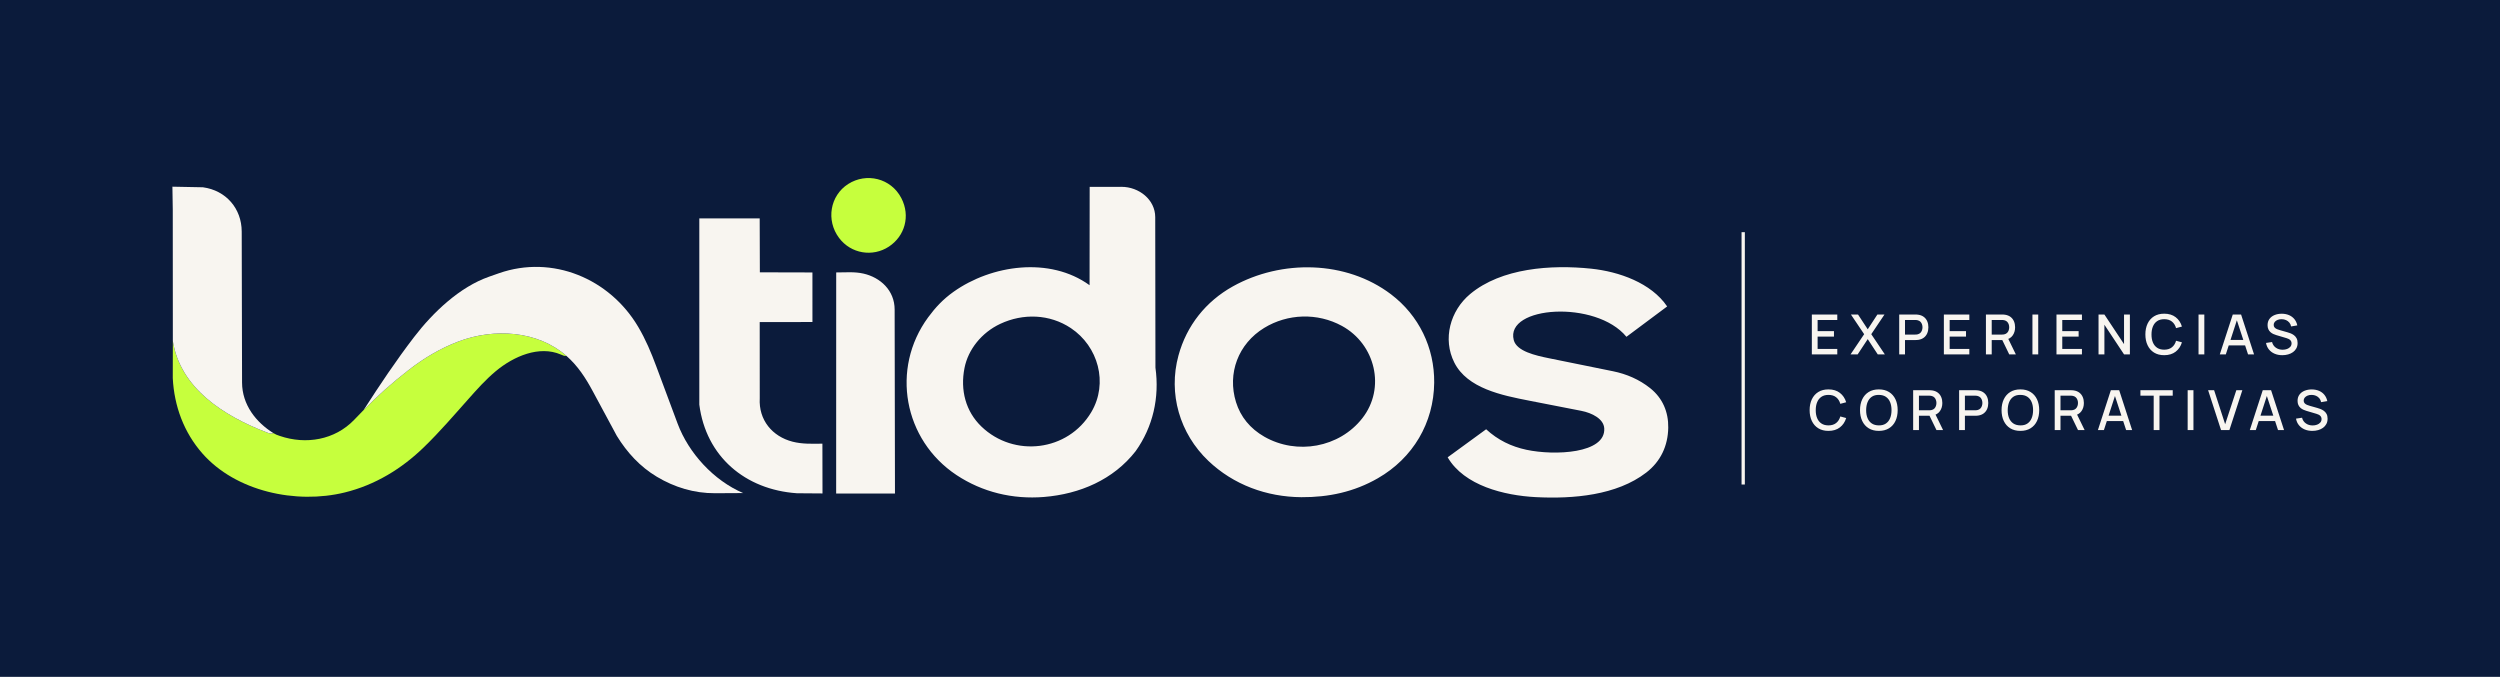
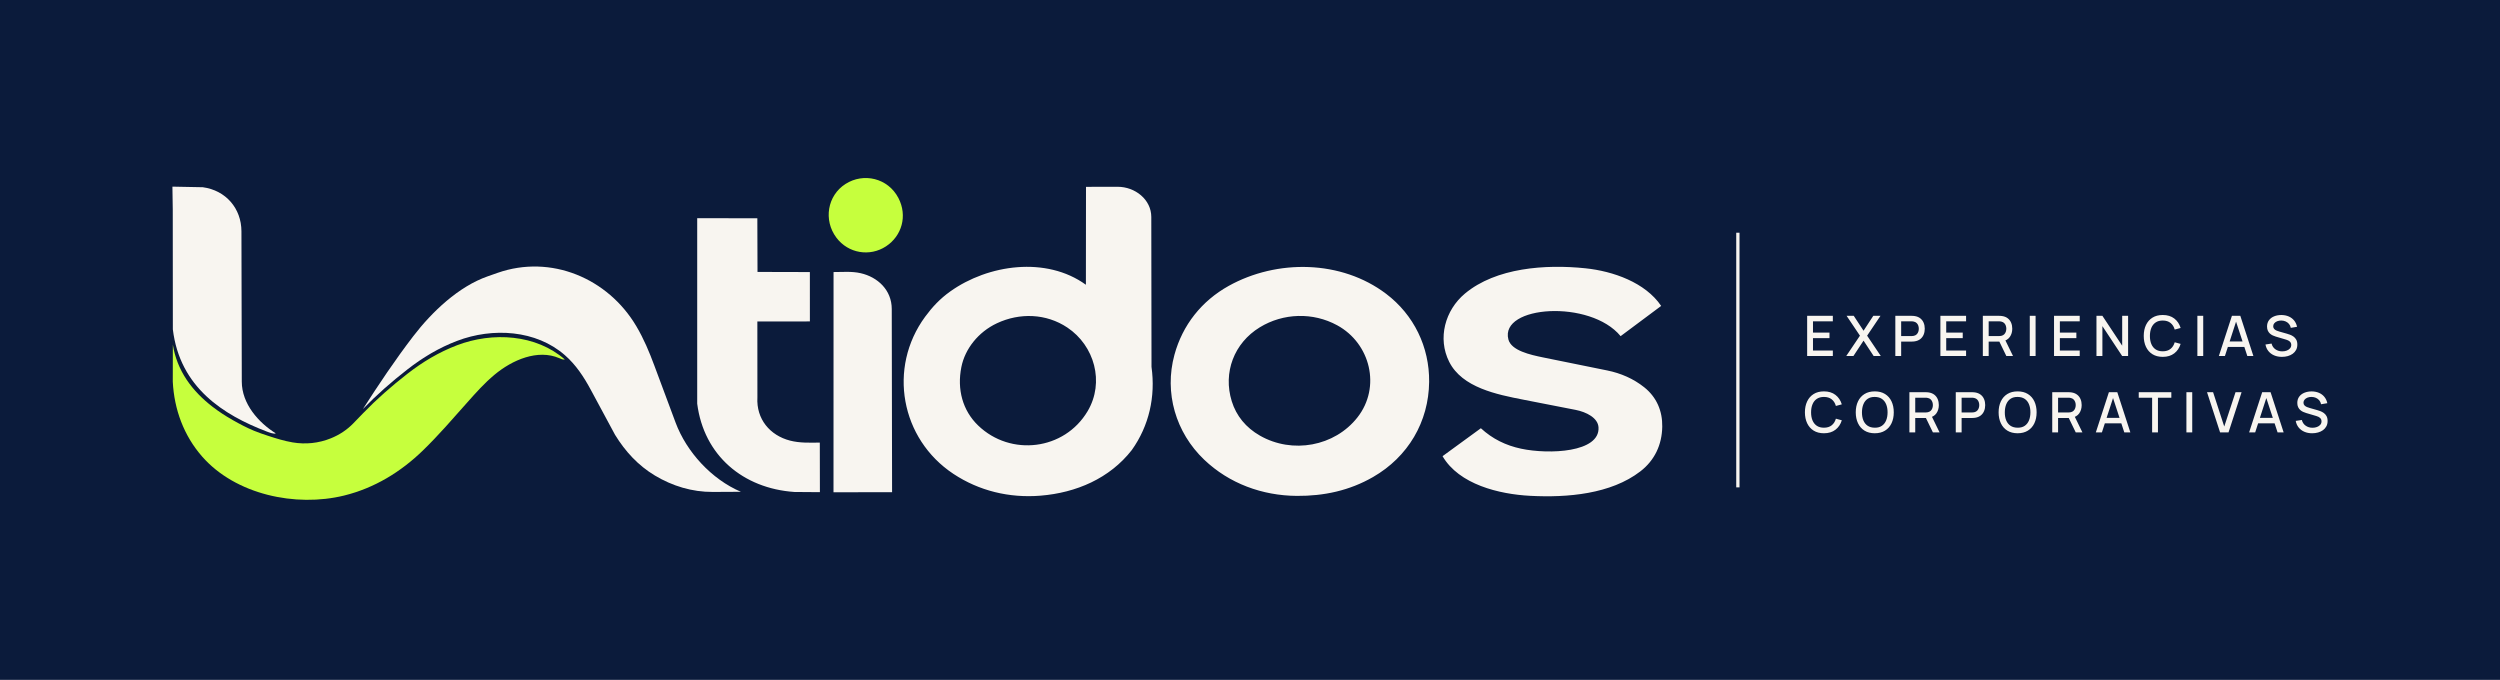
- <svg xmlns="http://www.w3.org/2000/svg" viewBox="-115.24 -115.24 1671.01 452.41" width="1671.01" height="452.41">
-   <rect id="Fondo" x="-115.24" y="-115.24" width="1671.01" height="452.41" fill="#0B1B3B" />
+ <svg xmlns="http://www.w3.org/2000/svg" viewBox="-115.71 -115.71 1677.74 456.26" width="1677.74" height="456.26">
+   <rect id="Fondo" x="-115.71" y="-115.71" width="1677.74" height="456.26" fill="#0B1B3B" />
  <g id="Logotipo">
-     <path id="gesto-acento" fill="#C6FF3D" fill-rule="nonzero" d="M263.35 122.62C262.02 122.86 260.9 122.28 259.58 121.71C245.18 115.55 228.15 122.83 216.1 132.89C209.31 138.57 203.67 144.92 197.77 151.56C187.94 162.6 178.78 173.31 168.11 183.66C153.25 198.1 135.55 208.91 115.25 213.91C82.66 221.93 42.29 213.25 19.96 187.76C7.67 173.74 1.19 156.21 0.24 137.51L0.29 112.66C5.22 144.25 34.37 162.8 63.15 173.83C64.9 174.49 66.15 174.87 67.49 174.25C69.01 175.2 69.81 175.47 71.78 176.14C89.28 182.13 108.5 178.82 121.42 165.44L127.84 158.8C137.03 149.29 146.92 140.61 157.64 132.26C167.96 124.23 178.77 117.73 190.99 113.07C215.02 103.9 244.1 105.76 263.35 122.62" />
-     <path id="gesto-asta" fill="#F8F5F0" fill-rule="nonzero" d="M67.49 174.25C66.16 174.87 64.9 174.49 63.15 173.83C34.37 162.8 5.22 144.25 0.29 112.66L0.24 24.92L0 9.54L20.41 9.94C35.82 12.03 46.28 24.14 46.32 39.53L46.55 140.42C46.58 155.34 55.94 167.06 67.49 174.25" />
+     <path id="gesto-acento" fill="#C6FF3D" fill-rule="nonzero" d="M263.35 125.54C262.02 125.78 260.9 125.21 259.58 124.64C245.18 118.47 228.15 125.76 216.1 135.82C209.31 141.49 203.67 147.85 197.77 154.49C187.94 165.53 178.78 176.23 168.11 186.59C153.25 201.02 135.55 211.84 115.25 216.84C82.66 224.85 42.29 216.18 19.96 190.69C7.67 176.67 1.19 159.14 0.24 140.43L0.29 115.58C1.6 123.98 4.79 131.99 9.51 139.06C14.17 146.05 20.18 152.05 26.81 157.18C31.13 160.52 35.72 163.51 40.48 166.2C45.1 168.83 49.89 171.36 54.8 173.39C57.86 174.65 60.99 175.71 64.13 176.74C69.55 178.51 75.01 180.22 80.64 181.18C89.36 182.65 98.13 181.76 106.35 178.43C112.04 176.13 117.16 172.77 121.42 168.37L127.84 161.73C137.03 152.22 146.92 143.53 157.64 135.18C167.96 127.15 178.77 120.66 190.99 115.99C215.02 106.83 244.1 108.69 263.35 125.54" />
+     <path id="gesto-asta" fill="#F8F5F0" fill-rule="nonzero" d="M69.37 175.12C68.03 175.73 64.9 174.49 63.15 173.83C34.37 162.8 4.99 144.4 0.29 105.34L0.23 24.91L0 9.54L20.41 9.94C35.82 12.03 46.29 24.14 46.32 39.53L46.55 140.42C46.59 155.34 57.82 167.93 69.37 175.12" />
    <path id="gesto-onda" fill="#F8F5F0" fill-rule="nonzero" d="M263.35 122.62C244.1 105.76 215.02 103.9 190.99 113.07C178.77 117.73 167.96 124.23 157.64 132.26C146.92 140.61 137.03 149.29 127.84 158.8C138.49 142.21 149.4 125.88 161.56 110.01C174.23 93.48 192.04 76.57 211.62 69.72L218.26 67.39C253.97 54.9 292.29 70.93 311.37 103.28C316.36 111.75 319.95 120.3 323.44 129.69L337.66 167.85C345.03 187.62 361.81 205.92 381.5 214.33L362.65 214.43C348.81 214.5 335.59 210.5 323.73 203.38C312.52 196.65 303.88 187.22 297.05 176.11L280.86 146.05C276.04 137.09 270.78 129.12 263.35 122.62" />
    <path id="letras" fill="#F8F5F0" fill-rule="nonzero" d="M392.58 150.98C391.76 165.52 400.99 176.5 414.5 179.98C420.99 181.65 427.49 181.39 434.46 181.31L434.52 214.58L417.41 214.45C382.86 212.06 356.64 189.92 352.18 155.2L352.18 30.73L392.54 30.76L392.65 66.78L427.79 66.87L427.8 100L392.55 100.04ZM392.58 150.98M482.74 91.62L482.96 214.62L443.65 214.63L443.68 66.86C450.07 66.87 455.84 66.26 461.89 67.63C473.23 70.2 482.72 78.89 482.74 91.62M614.18 160.24C625.72 140.78 618.76 116.23 600.56 104.09C586.34 94.6 568.57 94.09 553.36 101.21C540.75 107.12 531.87 118.47 529.45 130.66C526.47 145.59 530.27 159.8 540.75 169.87C562.49 190.77 598.56 186.56 614.18 160.24M643.82 186.33C628.98 205.36 606.53 214.98 582.59 216.93C561.62 218.64 541.33 213.69 524.14 202.32C488.69 178.86 479.98 131.13 505.14 96.86C509.95 90.32 515.12 84.77 522.02 79.86C547.45 61.74 586.43 56.14 613.03 75.39L613.1 9.68L634.31 9.64C646.06 9.61 656.91 18.22 656.92 29.89L657.06 130.48C659.85 150.51 655.42 170.08 643.82 186.33M729.86 176.66C751.58 189.05 779.95 183.94 795.3 164.36C811.18 144.12 804.02 114.79 781.7 102.6C765.41 93.71 745.45 94.33 729.73 103.95C712.47 114.5 704.93 134.26 710.92 153.58C713.95 163.34 720.35 171.23 729.86 176.66M805.72 204.43C789.86 213.56 772.72 217.2 754.6 217.08C731.37 216.92 709.19 208.77 692.43 192.8C673.29 174.57 665.49 147.88 672.45 122.39C677.9 102.41 690.69 86.27 708.83 76.17C741.3 58.1 784.47 58.72 814.49 81.45C833.13 95.57 843.61 117.11 843.38 140.53C843.11 167.38 829.24 190.91 805.72 204.43M985.12 200.63C965.33 215.89 936.18 218.34 911.26 217.04C890.28 215.95 863.46 209.41 852.38 190.43L878.1 171.68C885.91 178.88 894.88 183.23 905.07 185.4C923.74 189.39 958.05 187.99 957.05 171.08C956.67 164.71 948.88 160.77 941.67 159.36L906.86 152.56C888.69 149.01 865.56 144.41 856.84 127.11C848.88 111.31 854.06 92.45 867.41 81.3C888.3 63.88 921.52 61.55 948.27 64.34C966.88 66.28 988.44 73.85 999.09 89.59L971.88 109.88C951.51 85.06 890.64 89.24 896.56 112.08C898.5 119.57 911.18 122.39 920.06 124.2L962.89 132.9C972.08 134.77 980.53 138.46 987.72 144.19C996.09 150.86 1000 160.15 999.82 170.64C999.61 182.79 994.75 193.21 985.12 200.63" />
    <path id="punto-i" fill="#C6FF3D" fill-rule="nonzero" d="M487.2 17.15C493.45 29.14 489.52 42.64 478.86 49.62C468.05 56.71 453.56 54.39 445.6 43.8C436.74 32.01 439.56 15.5 451.69 7.75C463.83 0 480.21 3.76 487.2 17.15" />
  </g>
  <g id="Descriptor">
-     <path id="filete" fill="#F8F5F0" fill-rule="nonzero" d="M1048.82 39.95L1051.02 39.95L1051.02 208.61L1048.82 208.61Z" />
-     <path id="descriptor" fill="#F8F5F0" fill-rule="nonzero" d="M1112.81 121.62L1095.8 121.62L1095.8 94.99L1112.81 94.99L1112.81 98.63L1099.66 98.63L1099.66 106.1L1110.59 106.1L1110.59 109.74L1099.66 109.74L1099.66 117.97L1112.81 117.97L1112.81 121.62ZM1126.44 121.62L1121.69 121.62L1130.77 108.13L1121.93 94.99L1126.67 94.99L1133.16 104.86L1139.61 94.99L1144.36 94.99L1135.52 108.13L1144.59 121.62L1139.85 121.62L1133.16 111.43L1126.44 121.62ZM1158.07 121.62L1154.2 121.62L1154.2 94.99L1164.97 94.99Q1165.35 94.99 1165.93 95.01Q1166.5 95.04 1167.02 95.13L1167.02 95.13Q1169.24 95.48 1170.73 96.65Q1172.22 97.81 1172.96 99.59Q1173.7 101.37 1173.7 103.51L1173.7 103.51Q1173.7 105.67 1172.96 107.45Q1172.22 109.23 1170.73 110.39Q1169.24 111.56 1167.02 111.91L1167.02 111.91Q1166.5 111.98 1165.92 112.02Q1165.34 112.05 1164.97 112.05L1164.97 112.05L1158.07 112.05L1158.07 121.62ZM1158.07 98.63L1158.07 108.39L1164.82 108.39Q1165.19 108.39 1165.64 108.36Q1166.09 108.32 1166.5 108.23L1166.5 108.23Q1167.68 107.95 1168.41 107.2Q1169.13 106.45 1169.44 105.47Q1169.76 104.49 1169.76 103.51L1169.76 103.51Q1169.76 102.53 1169.44 101.56Q1169.13 100.59 1168.41 99.84Q1167.68 99.09 1166.5 98.81L1166.5 98.81Q1166.09 98.7 1165.64 98.67Q1165.19 98.63 1164.82 98.63L1164.82 98.63L1158.07 98.63ZM1201.07 121.62L1184.05 121.62L1184.05 94.99L1201.07 94.99L1201.07 98.63L1187.92 98.63L1187.92 106.1L1198.85 106.1L1198.85 109.74L1187.92 109.74L1187.92 117.97L1201.07 117.97L1201.07 121.62ZM1216.03 121.62L1212.16 121.62L1212.16 94.99L1222.93 94.99Q1223.31 94.99 1223.89 95.01Q1224.46 95.04 1224.98 95.13L1224.98 95.13Q1227.2 95.48 1228.69 96.65Q1230.18 97.81 1230.92 99.59Q1231.66 101.37 1231.66 103.51L1231.66 103.51Q1231.66 106.69 1230.03 108.99Q1228.4 111.3 1225.15 111.87L1225.15 111.87L1223.57 112.05L1216.03 112.05L1216.03 121.62ZM1232.15 121.62L1227.73 121.62L1222.48 110.78L1226.38 109.78L1232.15 121.62ZM1216.03 98.63L1216.03 108.39L1222.78 108.39Q1223.15 108.39 1223.6 108.36Q1224.05 108.32 1224.46 108.23L1224.46 108.23Q1225.64 107.95 1226.37 107.2Q1227.09 106.45 1227.4 105.47Q1227.72 104.49 1227.72 103.51L1227.72 103.51Q1227.72 102.53 1227.4 101.56Q1227.09 100.59 1226.37 99.84Q1225.64 99.09 1224.46 98.81L1224.46 98.81Q1224.05 98.7 1223.6 98.67Q1223.15 98.63 1222.78 98.63L1222.78 98.63L1216.03 98.63ZM1247.12 121.62L1243.25 121.62L1243.25 94.99L1247.12 94.99L1247.12 121.62ZM1276.34 121.62L1259.32 121.62L1259.32 94.99L1276.34 94.99L1276.34 98.63L1263.19 98.63L1263.19 106.1L1274.12 106.1L1274.12 109.74L1263.19 109.74L1263.19 117.97L1276.34 117.97L1276.34 121.62ZM1291.35 121.62L1287.43 121.62L1287.43 94.99L1291.35 94.99L1304.47 114.77L1304.47 94.99L1308.39 94.99L1308.39 121.62L1304.47 121.62L1291.35 101.81L1291.35 121.62ZM1331.34 122.17L1331.34 122.17Q1327.34 122.17 1324.53 120.42Q1321.72 118.68 1320.23 115.55Q1318.74 112.42 1318.74 108.3L1318.74 108.3Q1318.74 104.18 1320.23 101.05Q1321.72 97.93 1324.53 96.18Q1327.34 94.43 1331.34 94.43L1331.34 94.43Q1335.94 94.43 1338.97 96.76Q1341.99 99.09 1343.17 103.03L1343.17 103.03L1339.25 104.08Q1338.48 101.29 1336.49 99.7Q1334.5 98.11 1331.34 98.11L1331.34 98.11Q1328.51 98.11 1326.62 99.39Q1324.74 100.66 1323.78 102.96Q1322.83 105.25 1322.83 108.3L1322.83 108.3Q1322.81 111.35 1323.76 113.65Q1324.72 115.94 1326.61 117.21Q1328.51 118.49 1331.34 118.49L1331.34 118.49Q1334.5 118.49 1336.49 116.89Q1338.48 115.29 1339.25 112.52L1339.25 112.52L1343.17 113.57Q1341.99 117.51 1338.97 119.84Q1335.94 122.17 1331.34 122.17ZM1358.14 121.62L1354.27 121.62L1354.27 94.99L1358.14 94.99L1358.14 121.62ZM1372.51 121.62L1368.49 121.62L1377.15 94.99L1382.71 94.99L1391.37 121.62L1387.36 121.62L1379.39 97.32L1380.38 97.32L1372.51 121.62ZM1386.89 115.61L1372.99 115.61L1372.99 111.98L1386.89 111.98L1386.89 115.61ZM1410.27 122.17L1410.27 122.17Q1407.4 122.17 1405.1 121.18Q1402.8 120.19 1401.31 118.35Q1399.82 116.51 1399.38 113.98L1399.38 113.98L1403.41 113.37Q1404.02 115.81 1405.96 117.17Q1407.9 118.53 1410.49 118.53L1410.49 118.53Q1412.1 118.53 1413.45 118.02Q1414.8 117.51 1415.62 116.56Q1416.45 115.61 1416.45 114.27L1416.45 114.27Q1416.45 113.55 1416.2 113Q1415.95 112.44 1415.51 112.03Q1415.08 111.61 1414.46 111.31Q1413.84 111 1413.1 110.78L1413.1 110.78L1406.28 108.76Q1405.28 108.47 1404.24 108Q1403.21 107.52 1402.35 106.76Q1401.49 105.99 1400.95 104.85Q1400.41 103.71 1400.41 102.09L1400.41 102.09Q1400.41 99.63 1401.68 97.92Q1402.95 96.21 1405.11 95.33Q1407.27 94.45 1409.96 94.45L1409.96 94.45Q1412.66 94.49 1414.79 95.41Q1416.93 96.34 1418.34 98.06Q1419.76 99.79 1420.29 102.25L1420.29 102.25L1416.15 102.96Q1415.87 101.46 1414.97 100.38Q1414.06 99.29 1412.75 98.71Q1411.44 98.13 1409.9 98.11L1409.9 98.11Q1408.42 98.07 1407.19 98.55Q1405.96 99.04 1405.23 99.9Q1404.5 100.77 1404.5 101.9L1404.5 101.9Q1404.5 103.01 1405.15 103.7Q1405.79 104.38 1406.75 104.78Q1407.7 105.18 1408.64 105.43L1408.64 105.43L1413.56 106.82Q1414.49 107.08 1415.66 107.51Q1416.84 107.95 1417.94 108.73Q1419.04 109.5 1419.76 110.79Q1420.48 112.07 1420.48 114.02L1420.48 114.02Q1420.48 116.03 1419.67 117.56Q1418.85 119.08 1417.44 120.11Q1416.02 121.14 1414.17 121.65Q1412.32 122.17 1410.27 122.17ZM1106.91 172.77L1106.91 172.77Q1102.92 172.77 1100.11 171.02Q1097.3 169.28 1095.81 166.15Q1094.32 163.02 1094.32 158.9L1094.32 158.9Q1094.32 154.78 1095.81 151.65Q1097.3 148.53 1100.11 146.78Q1102.92 145.03 1106.91 145.03L1106.91 145.03Q1111.52 145.03 1114.54 147.36Q1117.57 149.69 1118.75 153.63L1118.75 153.63L1114.83 154.68Q1114.05 151.89 1112.06 150.3Q1110.08 148.71 1106.91 148.71L1106.91 148.71Q1104.08 148.71 1102.2 149.99Q1100.31 151.26 1099.36 153.56Q1098.41 155.85 1098.41 158.9L1098.41 158.9Q1098.39 161.95 1099.34 164.24Q1100.29 166.54 1102.19 167.81Q1104.08 169.09 1106.91 169.09L1106.91 169.09Q1110.08 169.09 1112.06 167.49Q1114.05 165.89 1114.83 163.12L1114.83 163.12L1118.75 164.17Q1117.57 168.11 1114.54 170.44Q1111.52 172.77 1106.91 172.77ZM1140.59 172.77L1140.59 172.77Q1136.6 172.77 1133.79 171.02Q1130.97 169.28 1129.49 166.15Q1128 163.02 1128 158.9L1128 158.9Q1128 154.78 1129.49 151.65Q1130.97 148.53 1133.79 146.78Q1136.6 145.03 1140.59 145.03L1140.59 145.03Q1144.57 145.03 1147.39 146.78Q1150.21 148.53 1151.69 151.65Q1153.17 154.78 1153.17 158.9L1153.17 158.9Q1153.17 163.02 1151.69 166.15Q1150.21 169.28 1147.39 171.02Q1144.57 172.77 1140.59 172.77ZM1140.59 169.09L1140.59 169.09Q1143.42 169.13 1145.3 167.84Q1147.17 166.56 1148.12 164.25Q1149.06 161.95 1149.06 158.9L1149.06 158.9Q1149.06 155.85 1148.12 153.56Q1147.17 151.28 1145.3 150Q1143.42 148.73 1140.59 148.71L1140.59 148.71Q1137.76 148.67 1135.88 149.95Q1134.01 151.23 1133.06 153.54Q1132.12 155.85 1132.1 158.9L1132.1 158.9Q1132.08 161.95 1133.03 164.24Q1133.97 166.52 1135.87 167.8Q1137.76 169.07 1140.59 169.09ZM1167.39 172.22L1163.52 172.22L1163.52 145.58L1174.29 145.58Q1174.68 145.58 1175.25 145.61Q1175.82 145.64 1176.34 145.73L1176.34 145.73Q1178.56 146.08 1180.05 147.25Q1181.54 148.41 1182.28 150.19Q1183.02 151.96 1183.02 154.11L1183.02 154.11Q1183.02 157.29 1181.39 159.59Q1179.76 161.9 1176.51 162.47L1176.51 162.47L1174.93 162.65L1167.39 162.65L1167.39 172.22ZM1183.52 172.22L1179.1 172.22L1173.84 161.38L1177.75 160.38L1183.52 172.22ZM1167.39 149.23L1167.39 158.99L1174.14 158.99Q1174.51 158.99 1174.96 158.96Q1175.42 158.92 1175.82 158.83L1175.82 158.83Q1177.01 158.55 1177.73 157.8Q1178.45 157.05 1178.76 156.07Q1179.08 155.09 1179.08 154.11L1179.08 154.11Q1179.08 153.13 1178.76 152.16Q1178.45 151.19 1177.73 150.44Q1177.01 149.69 1175.82 149.41L1175.82 149.41Q1175.42 149.3 1174.96 149.26Q1174.51 149.23 1174.14 149.23L1174.14 149.23L1167.39 149.23ZM1198.11 172.22L1194.24 172.22L1194.24 145.58L1205.01 145.58Q1205.39 145.58 1205.97 145.61Q1206.54 145.64 1207.06 145.73L1207.06 145.73Q1209.28 146.08 1210.77 147.25Q1212.26 148.41 1213 150.19Q1213.73 151.96 1213.73 154.11L1213.73 154.11Q1213.73 156.27 1213 158.05Q1212.26 159.82 1210.77 160.99Q1209.28 162.16 1207.06 162.51L1207.06 162.51Q1206.54 162.58 1205.96 162.62Q1205.38 162.65 1205.01 162.65L1205.01 162.65L1198.11 162.65L1198.11 172.22ZM1198.11 149.23L1198.11 158.99L1204.86 158.99Q1205.23 158.99 1205.68 158.96Q1206.13 158.92 1206.54 158.83L1206.54 158.83Q1207.72 158.55 1208.45 157.8Q1209.17 157.05 1209.48 156.07Q1209.8 155.09 1209.8 154.11L1209.8 154.11Q1209.8 153.13 1209.48 152.16Q1209.17 151.19 1208.45 150.44Q1207.72 149.69 1206.54 149.41L1206.54 149.41Q1206.13 149.3 1205.68 149.26Q1205.23 149.23 1204.86 149.23L1204.86 149.23L1198.11 149.23ZM1235.21 172.77L1235.21 172.77Q1231.21 172.77 1228.4 171.02Q1225.59 169.28 1224.1 166.15Q1222.61 163.02 1222.61 158.9L1222.61 158.9Q1222.61 154.78 1224.1 151.65Q1225.59 148.53 1228.4 146.78Q1231.21 145.03 1235.21 145.03L1235.21 145.03Q1239.18 145.03 1242 146.78Q1244.82 148.53 1246.3 151.65Q1247.78 154.78 1247.78 158.9L1247.78 158.9Q1247.78 163.02 1246.3 166.15Q1244.82 169.28 1242 171.02Q1239.18 172.77 1235.21 172.77ZM1235.21 169.09L1235.21 169.09Q1238.04 169.13 1239.91 167.84Q1241.79 166.56 1242.73 164.25Q1243.68 161.95 1243.68 158.9L1243.68 158.9Q1243.68 155.85 1242.73 153.56Q1241.79 151.28 1239.91 150Q1238.04 148.73 1235.21 148.71L1235.21 148.71Q1232.38 148.67 1230.5 149.95Q1228.62 151.23 1227.68 153.54Q1226.74 155.85 1226.72 158.9L1226.72 158.9Q1226.7 161.95 1227.64 164.24Q1228.59 166.52 1230.48 167.8Q1232.38 169.07 1235.21 169.09ZM1262 172.22L1258.14 172.22L1258.14 145.58L1268.9 145.58Q1269.29 145.58 1269.86 145.61Q1270.44 145.64 1270.96 145.73L1270.96 145.73Q1273.17 146.08 1274.66 147.25Q1276.15 148.41 1276.89 150.19Q1277.63 151.96 1277.63 154.11L1277.63 154.11Q1277.63 157.29 1276 159.59Q1274.38 161.9 1271.12 162.47L1271.12 162.47L1269.55 162.65L1262 162.65L1262 172.22ZM1278.13 172.22L1273.71 172.22L1268.46 161.38L1272.36 160.38L1278.13 172.22ZM1262 149.23L1262 158.99L1268.75 158.99Q1269.12 158.99 1269.58 158.96Q1270.03 158.92 1270.44 158.83L1270.44 158.83Q1271.62 158.55 1272.34 157.8Q1273.06 157.05 1273.38 156.07Q1273.69 155.09 1273.69 154.11L1273.69 154.11Q1273.69 153.13 1273.38 152.16Q1273.06 151.19 1272.34 150.44Q1271.62 149.69 1270.44 149.41L1270.44 149.41Q1270.03 149.3 1269.58 149.26Q1269.12 149.23 1268.75 149.23L1268.75 149.23L1262 149.23ZM1291.02 172.22L1287.01 172.22L1295.66 145.58L1301.23 145.58L1309.88 172.22L1305.87 172.22L1297.9 147.91L1298.9 147.91L1291.02 172.22ZM1305.41 166.21L1291.5 166.21L1291.5 162.58L1305.41 162.58L1305.41 166.21ZM1328.16 172.22L1324.29 172.22L1324.29 149.23L1315.43 149.23L1315.43 145.58L1337.02 145.58L1337.02 149.23L1328.16 149.23L1328.16 172.22ZM1350.87 172.22L1347 172.22L1347 145.58L1350.87 145.58L1350.87 172.22ZM1374.89 172.22L1369.32 172.22L1360.67 145.58L1364.68 145.58L1372.06 168.31L1379.53 145.58L1383.55 145.58L1374.89 172.22ZM1392.55 172.22L1388.54 172.22L1397.19 145.58L1402.76 145.58L1411.42 172.22L1407.4 172.22L1399.43 147.91L1400.43 147.91L1392.55 172.22ZM1406.94 166.21L1393.03 166.21L1393.03 162.58L1406.94 162.58L1406.94 166.21ZM1430.32 172.77L1430.32 172.77Q1427.45 172.77 1425.15 171.78Q1422.85 170.79 1421.36 168.95Q1419.87 167.11 1419.42 164.58L1419.42 164.58L1423.46 163.97Q1424.07 166.41 1426.01 167.77Q1427.95 169.13 1430.54 169.13L1430.54 169.13Q1432.15 169.13 1433.5 168.62Q1434.85 168.11 1435.67 167.16Q1436.49 166.21 1436.49 164.87L1436.49 164.87Q1436.49 164.15 1436.24 163.6Q1436 163.04 1435.56 162.63Q1435.13 162.21 1434.51 161.91Q1433.89 161.6 1433.15 161.38L1433.15 161.38L1426.32 159.36Q1425.32 159.07 1424.29 158.6Q1423.25 158.12 1422.39 157.36Q1421.53 156.59 1421 155.45Q1420.46 154.31 1420.46 152.69L1420.46 152.69Q1420.46 150.23 1421.73 148.52Q1422.99 146.81 1425.16 145.93Q1427.32 145.05 1430 145.05L1430 145.05Q1432.7 145.09 1434.84 146.01Q1436.98 146.93 1438.39 148.66Q1439.81 150.39 1440.34 152.85L1440.34 152.85L1436.2 153.56Q1435.92 152.06 1435.02 150.98Q1434.11 149.89 1432.8 149.31Q1431.48 148.73 1429.95 148.71L1429.95 148.71Q1428.47 148.67 1427.24 149.15Q1426.01 149.63 1425.28 150.5Q1424.55 151.37 1424.55 152.5L1424.55 152.5Q1424.55 153.61 1425.19 154.3Q1425.84 154.98 1426.79 155.38Q1427.75 155.77 1428.69 156.03L1428.69 156.03L1433.61 157.42Q1434.53 157.68 1435.71 158.11Q1436.88 158.55 1437.98 159.33Q1439.08 160.1 1439.81 161.39Q1440.53 162.67 1440.53 164.61L1440.53 164.61Q1440.53 166.63 1439.71 168.16Q1438.9 169.68 1437.48 170.71Q1436.07 171.73 1434.22 172.25Q1432.37 172.77 1430.32 172.77Z" />
+     <path id="filete" fill="#F8F5F0" fill-rule="nonzero" d="M1049.47 40.47L1051.67 40.47L1051.67 211.36L1049.47 211.36Z" />
+     <path id="descriptor" fill="#F8F5F0" fill-rule="nonzero" d="M1114.3 123.22L1097.06 123.22L1097.06 96.24L1114.3 96.24L1114.3 99.93L1100.98 99.93L1100.98 107.5L1112.05 107.5L1112.05 111.19L1100.98 111.19L1100.98 119.53L1114.3 119.53L1114.3 123.22ZM1128.11 123.22L1123.29 123.22L1132.49 109.56L1123.54 96.24L1128.34 96.24L1134.91 106.24L1141.45 96.24L1146.27 96.24L1137.31 109.56L1146.49 123.22L1141.7 123.22L1134.91 112.9L1128.11 123.22ZM1160.15 123.22L1156.24 123.22L1156.24 96.24L1167.14 96.24Q1167.53 96.24 1168.12 96.27Q1168.7 96.29 1169.22 96.39L1169.22 96.39Q1171.47 96.74 1172.98 97.92Q1174.49 99.1 1175.24 100.9Q1175.99 102.7 1175.99 104.88L1175.99 104.88Q1175.99 107.07 1175.24 108.87Q1174.49 110.67 1172.98 111.85Q1171.47 113.03 1169.22 113.38L1169.22 113.38Q1168.7 113.46 1168.11 113.49Q1167.52 113.53 1167.14 113.53L1167.14 113.53L1160.15 113.53L1160.15 123.22ZM1160.15 99.93L1160.15 109.82L1166.99 109.82Q1167.37 109.82 1167.83 109.78Q1168.28 109.75 1168.7 109.65L1168.7 109.65Q1169.9 109.37 1170.63 108.61Q1171.36 107.85 1171.68 106.86Q1171.99 105.87 1171.99 104.88L1171.99 104.88Q1171.99 103.88 1171.68 102.9Q1171.36 101.91 1170.63 101.16Q1169.9 100.4 1168.7 100.12L1168.7 100.12Q1168.28 100 1167.83 99.97Q1167.37 99.93 1166.99 99.93L1166.99 99.93L1160.15 99.93ZM1203.72 123.22L1186.48 123.22L1186.48 96.24L1203.72 96.24L1203.72 99.93L1190.39 99.93L1190.39 107.5L1201.47 107.5L1201.47 111.19L1190.39 111.19L1190.39 119.53L1203.72 119.53L1203.72 123.22ZM1218.88 123.22L1214.96 123.22L1214.96 96.24L1225.87 96.24Q1226.26 96.24 1226.84 96.27Q1227.42 96.29 1227.95 96.39L1227.95 96.39Q1230.19 96.74 1231.7 97.92Q1233.21 99.1 1233.96 100.9Q1234.71 102.7 1234.71 104.88L1234.71 104.88Q1234.71 108.1 1233.06 110.43Q1231.41 112.76 1228.11 113.34L1228.11 113.34L1226.52 113.53L1218.88 113.53L1218.88 123.22ZM1235.22 123.22L1230.74 123.22L1225.42 112.24L1229.37 111.23L1235.22 123.22ZM1218.88 99.93L1218.88 109.82L1225.72 109.82Q1226.09 109.82 1226.55 109.78Q1227.01 109.75 1227.42 109.65L1227.42 109.65Q1228.62 109.37 1229.35 108.61Q1230.08 107.85 1230.4 106.86Q1230.72 105.87 1230.72 104.88L1230.72 104.88Q1230.72 103.88 1230.4 102.9Q1230.08 101.91 1229.35 101.16Q1228.62 100.4 1227.42 100.12L1227.42 100.12Q1227.01 100 1226.55 99.97Q1226.09 99.93 1225.72 99.93L1225.72 99.93L1218.88 99.93ZM1250.37 123.22L1246.46 123.22L1246.46 96.24L1250.37 96.24L1250.37 123.22ZM1279.98 123.22L1262.74 123.22L1262.74 96.24L1279.98 96.24L1279.98 99.93L1266.66 99.93L1266.66 107.5L1277.73 107.5L1277.73 111.19L1266.66 111.19L1266.66 119.53L1279.98 119.53L1279.98 123.22ZM1295.2 123.22L1291.22 123.22L1291.22 96.24L1295.2 96.24L1308.48 116.29L1308.48 96.24L1312.45 96.24L1312.45 123.22L1308.48 123.22L1295.2 103.15L1295.2 123.22ZM1335.71 123.78L1335.71 123.78Q1331.66 123.78 1328.81 122.01Q1325.96 120.24 1324.45 117.07Q1322.95 113.91 1322.95 109.73L1322.95 109.73Q1322.95 105.55 1324.45 102.38Q1325.96 99.22 1328.81 97.45Q1331.66 95.68 1335.71 95.68L1335.71 95.68Q1340.37 95.68 1343.44 98.04Q1346.5 100.4 1347.7 104.39L1347.7 104.39L1343.73 105.46Q1342.94 102.63 1340.92 101.02Q1338.91 99.4 1335.71 99.4L1335.71 99.4Q1332.84 99.4 1330.93 100.7Q1329.02 101.99 1328.05 104.31Q1327.09 106.64 1327.09 109.73L1327.09 109.73Q1327.07 112.82 1328.03 115.14Q1329 117.47 1330.92 118.76Q1332.84 120.05 1335.71 120.05L1335.71 120.05Q1338.91 120.05 1340.92 118.43Q1342.94 116.81 1343.73 114L1343.73 114L1347.7 115.07Q1346.5 119.06 1343.44 121.42Q1340.37 123.78 1335.71 123.78ZM1362.86 123.22L1358.94 123.22L1358.94 96.24L1362.86 96.24L1362.86 123.22ZM1377.42 123.22L1373.35 123.22L1382.12 96.24L1387.76 96.24L1396.53 123.22L1392.46 123.22L1384.39 98.6L1385.4 98.6L1377.42 123.22ZM1391.99 117.13L1377.9 117.13L1377.9 113.46L1391.99 113.46L1391.99 117.13ZM1415.68 123.78L1415.68 123.78Q1412.77 123.78 1410.44 122.78Q1408.11 121.78 1406.6 119.91Q1405.09 118.05 1404.64 115.48L1404.64 115.48L1408.73 114.86Q1409.35 117.34 1411.31 118.71Q1413.28 120.09 1415.9 120.09L1415.9 120.09Q1417.53 120.09 1418.9 119.58Q1420.27 119.06 1421.1 118.09Q1421.94 117.13 1421.94 115.78L1421.94 115.78Q1421.94 115.05 1421.68 114.49Q1421.43 113.93 1420.99 113.5Q1420.55 113.08 1419.92 112.77Q1419.3 112.46 1418.55 112.24L1418.55 112.24L1411.63 110.2Q1410.62 109.9 1409.57 109.42Q1408.52 108.94 1407.65 108.16Q1406.78 107.39 1406.24 106.23Q1405.69 105.08 1405.69 103.43L1405.69 103.43Q1405.69 100.94 1406.98 99.21Q1408.26 97.47 1410.45 96.58Q1412.64 95.69 1415.36 95.69L1415.36 95.69Q1418.1 95.73 1420.26 96.67Q1422.42 97.61 1423.86 99.36Q1425.29 101.11 1425.84 103.6L1425.84 103.6L1421.64 104.31Q1421.36 102.8 1420.44 101.7Q1419.52 100.6 1418.19 100.01Q1416.86 99.42 1415.3 99.4L1415.3 99.4Q1413.81 99.37 1412.56 99.85Q1411.31 100.34 1410.57 101.22Q1409.83 102.1 1409.83 103.25L1409.83 103.25Q1409.83 104.37 1410.49 105.06Q1411.14 105.76 1412.11 106.16Q1413.07 106.56 1414.03 106.82L1414.03 106.82L1419.01 108.23Q1419.95 108.49 1421.14 108.93Q1422.33 109.37 1423.45 110.16Q1424.56 110.95 1425.29 112.25Q1426.02 113.55 1426.02 115.52L1426.02 115.52Q1426.02 117.56 1425.2 119.11Q1424.37 120.65 1422.94 121.69Q1421.51 122.73 1419.63 123.26Q1417.76 123.78 1415.68 123.78ZM1108.32 175.05L1108.32 175.05Q1104.28 175.05 1101.43 173.28Q1098.58 171.51 1097.07 168.34Q1095.56 165.17 1095.56 161L1095.56 161Q1095.56 156.82 1097.07 153.65Q1098.58 150.48 1101.43 148.71Q1104.28 146.94 1108.32 146.94L1108.32 146.94Q1112.99 146.94 1116.05 149.3Q1119.12 151.66 1120.32 155.65L1120.32 155.65L1116.34 156.72Q1115.56 153.89 1113.54 152.28Q1111.53 150.67 1108.32 150.67L1108.32 150.67Q1105.46 150.67 1103.55 151.96Q1101.63 153.26 1100.67 155.58Q1099.7 157.9 1099.7 161L1099.7 161Q1099.69 164.09 1100.65 166.41Q1101.62 168.73 1103.54 170.03Q1105.46 171.32 1108.32 171.32L1108.32 171.32Q1111.53 171.32 1113.54 169.7Q1115.56 168.08 1116.34 165.27L1116.34 165.27L1120.32 166.34Q1119.12 170.33 1116.05 172.69Q1112.99 175.05 1108.32 175.05ZM1142.44 175.05L1142.44 175.05Q1138.4 175.05 1135.55 173.28Q1132.7 171.51 1131.19 168.34Q1129.68 165.17 1129.68 161L1129.68 161Q1129.68 156.82 1131.19 153.65Q1132.7 150.48 1135.55 148.71Q1138.4 146.94 1142.44 146.94L1142.44 146.94Q1146.47 146.94 1149.33 148.71Q1152.19 150.48 1153.69 153.65Q1155.19 156.82 1155.19 161L1155.19 161Q1155.19 165.17 1153.69 168.34Q1152.19 171.51 1149.33 173.28Q1146.47 175.05 1142.44 175.05ZM1142.44 171.32L1142.44 171.32Q1145.31 171.36 1147.21 170.05Q1149.12 168.75 1150.07 166.42Q1151.03 164.09 1151.03 161L1151.03 161Q1151.03 157.9 1150.07 155.59Q1149.12 153.28 1147.21 151.98Q1145.31 150.69 1142.44 150.67L1142.44 150.67Q1139.58 150.63 1137.68 151.93Q1135.77 153.22 1134.82 155.56Q1133.86 157.9 1133.84 161L1133.84 161Q1133.83 164.09 1134.78 166.4Q1135.74 168.72 1137.66 170.01Q1139.58 171.3 1142.44 171.32ZM1169.6 174.49L1165.68 174.49L1165.68 147.5L1176.58 147.5Q1176.98 147.5 1177.56 147.53Q1178.14 147.56 1178.66 147.65L1178.66 147.65Q1180.91 148.01 1182.42 149.19Q1183.93 150.37 1184.68 152.17Q1185.43 153.97 1185.43 156.14L1185.43 156.14Q1185.43 159.36 1183.78 161.7Q1182.13 164.03 1178.83 164.61L1178.83 164.61L1177.24 164.8L1169.6 164.8L1169.6 174.49ZM1185.94 174.49L1181.46 174.49L1176.14 163.51L1180.09 162.49L1185.94 174.49ZM1169.6 151.2L1169.6 161.09L1176.44 161.09Q1176.81 161.09 1177.27 161.05Q1177.73 161.01 1178.14 160.92L1178.14 160.92Q1179.34 160.64 1180.07 159.88Q1180.8 159.12 1181.12 158.13Q1181.44 157.14 1181.44 156.14L1181.44 156.14Q1181.44 155.15 1181.12 154.17Q1180.8 153.18 1180.07 152.42Q1179.34 151.66 1178.14 151.38L1178.14 151.38Q1177.73 151.27 1177.27 151.23Q1176.81 151.2 1176.44 151.2L1176.44 151.2L1169.6 151.2ZM1200.72 174.49L1196.8 174.49L1196.8 147.5L1207.71 147.5Q1208.1 147.5 1208.68 147.53Q1209.26 147.56 1209.79 147.65L1209.79 147.65Q1212.04 148.01 1213.55 149.19Q1215.05 150.37 1215.8 152.17Q1216.55 153.97 1216.55 156.14L1216.55 156.14Q1216.55 158.33 1215.8 160.13Q1215.05 161.93 1213.55 163.11Q1212.04 164.29 1209.79 164.65L1209.79 164.65Q1209.26 164.72 1208.67 164.76Q1208.08 164.8 1207.71 164.8L1207.71 164.8L1200.72 164.8L1200.72 174.49ZM1200.72 151.2L1200.72 161.09L1207.56 161.09Q1207.93 161.09 1208.39 161.05Q1208.85 161.01 1209.26 160.92L1209.26 160.92Q1210.46 160.64 1211.19 159.88Q1211.92 159.12 1212.24 158.13Q1212.56 157.14 1212.56 156.14L1212.56 156.14Q1212.56 155.15 1212.24 154.17Q1211.92 153.18 1211.19 152.42Q1210.46 151.66 1209.26 151.38L1209.26 151.38Q1208.85 151.27 1208.39 151.23Q1207.93 151.2 1207.56 151.2L1207.56 151.2L1200.72 151.2ZM1238.31 175.05L1238.31 175.05Q1234.26 175.05 1231.41 173.28Q1228.56 171.51 1227.06 168.34Q1225.55 165.17 1225.55 161L1225.55 161Q1225.55 156.82 1227.06 153.65Q1228.56 150.48 1231.41 148.71Q1234.26 146.94 1238.31 146.94L1238.31 146.94Q1242.34 146.94 1245.19 148.71Q1248.05 150.48 1249.55 153.65Q1251.05 156.82 1251.05 161L1251.05 161Q1251.05 165.17 1249.55 168.34Q1248.05 171.51 1245.19 173.28Q1242.34 175.05 1238.31 175.05ZM1238.31 171.32L1238.31 171.32Q1241.17 171.36 1243.08 170.05Q1244.98 168.75 1245.93 166.42Q1246.89 164.09 1246.89 161L1246.89 161Q1246.89 157.9 1245.93 155.59Q1244.98 153.28 1243.08 151.98Q1241.17 150.69 1238.31 150.67L1238.31 150.67Q1235.44 150.63 1233.54 151.93Q1231.64 153.22 1230.68 155.56Q1229.73 157.9 1229.71 161L1229.71 161Q1229.69 164.09 1230.64 166.4Q1231.6 168.72 1233.52 170.01Q1235.44 171.3 1238.31 171.32ZM1265.46 174.49L1261.54 174.49L1261.54 147.5L1272.45 147.5Q1272.84 147.5 1273.42 147.53Q1274 147.56 1274.53 147.65L1274.53 147.65Q1276.78 148.01 1278.28 149.19Q1279.79 150.37 1280.54 152.17Q1281.29 153.97 1281.29 156.14L1281.29 156.14Q1281.29 159.36 1279.64 161.7Q1277.99 164.03 1274.7 164.61L1274.7 164.61L1273.1 164.8L1265.46 164.8L1265.46 174.49ZM1281.8 174.49L1277.32 174.49L1272 163.51L1275.95 162.49L1281.8 174.49ZM1265.46 151.2L1265.46 161.09L1272.3 161.09Q1272.67 161.09 1273.13 161.05Q1273.59 161.01 1274 160.92L1274 160.92Q1275.2 160.64 1275.93 159.88Q1276.66 159.12 1276.98 158.13Q1277.3 157.14 1277.3 156.14L1277.3 156.14Q1277.3 155.15 1276.98 154.17Q1276.66 153.18 1275.93 152.42Q1275.2 151.66 1274 151.38L1274 151.38Q1273.59 151.27 1273.13 151.23Q1272.67 151.2 1272.3 151.2L1272.3 151.2L1265.46 151.2ZM1294.86 174.49L1290.79 174.49L1299.56 147.5L1305.2 147.5L1313.97 174.49L1309.9 174.49L1301.83 149.86L1302.84 149.86L1294.86 174.49ZM1309.44 168.4L1295.35 168.4L1295.35 164.72L1309.44 164.72L1309.44 168.4ZM1332.48 174.49L1328.57 174.49L1328.57 151.2L1319.59 151.2L1319.59 147.5L1341.46 147.5L1341.46 151.2L1332.48 151.2L1332.48 174.49ZM1355.49 174.49L1351.58 174.49L1351.58 147.5L1355.49 147.5L1355.49 174.49ZM1379.83 174.49L1374.19 174.49L1365.42 147.5L1369.49 147.5L1376.97 170.53L1384.54 147.5L1388.6 147.5L1379.83 174.49ZM1397.73 174.49L1393.66 174.49L1402.43 147.5L1408.07 147.5L1416.84 174.49L1412.77 174.49L1404.7 149.86L1405.71 149.86L1397.73 174.49ZM1412.31 168.4L1398.22 168.4L1398.22 164.72L1412.31 164.72L1412.31 168.4ZM1435.99 175.05L1435.99 175.05Q1433.09 175.05 1430.75 174.05Q1428.42 173.04 1426.91 171.18Q1425.4 169.31 1424.95 166.75L1424.95 166.75L1429.04 166.13Q1429.66 168.6 1431.63 169.98Q1433.59 171.36 1436.22 171.36L1436.22 171.36Q1437.85 171.36 1439.21 170.84Q1440.58 170.33 1441.42 169.36Q1442.25 168.4 1442.25 167.05L1442.25 167.05Q1442.25 166.32 1442 165.75Q1441.74 165.19 1441.3 164.77Q1440.86 164.35 1440.24 164.04Q1439.61 163.73 1438.86 163.51L1438.86 163.51L1431.94 161.46Q1430.93 161.16 1429.88 160.69Q1428.83 160.21 1427.96 159.43Q1427.09 158.65 1426.55 157.5Q1426 156.35 1426 154.7L1426 154.7Q1426 152.21 1427.29 150.47Q1428.57 148.74 1430.76 147.85Q1432.96 146.96 1435.67 146.96L1435.67 146.96Q1438.41 147 1440.57 147.93Q1442.74 148.87 1444.17 150.62Q1445.6 152.38 1446.15 154.87L1446.15 154.87L1441.95 155.58Q1441.67 154.06 1440.75 152.97Q1439.83 151.87 1438.5 151.28Q1437.17 150.69 1435.62 150.67L1435.62 150.67Q1434.12 150.63 1432.87 151.12Q1431.63 151.61 1430.89 152.49Q1430.14 153.37 1430.14 154.51L1430.14 154.51Q1430.14 155.64 1430.8 156.33Q1431.46 157.02 1432.42 157.43Q1433.39 157.83 1434.34 158.09L1434.34 158.09L1439.33 159.5Q1440.26 159.76 1441.45 160.2Q1442.64 160.64 1443.76 161.43Q1444.87 162.21 1445.6 163.52Q1446.33 164.82 1446.33 166.79L1446.33 166.79Q1446.33 168.83 1445.51 170.37Q1444.69 171.92 1443.25 172.96Q1441.82 174 1439.94 174.52Q1438.07 175.05 1435.99 175.05Z" />
  </g>
</svg>
